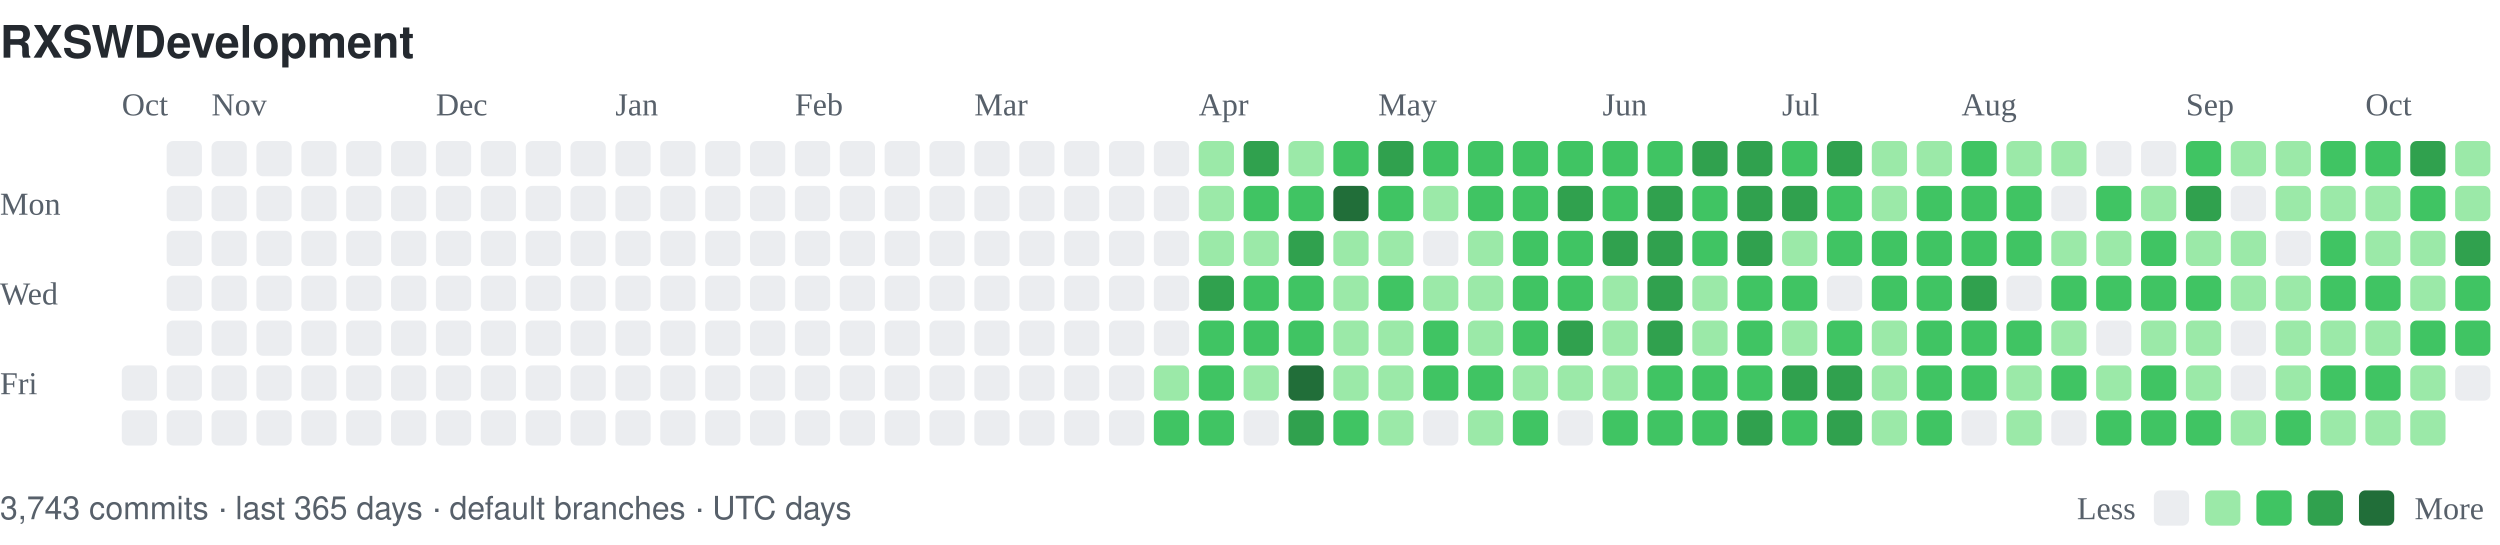
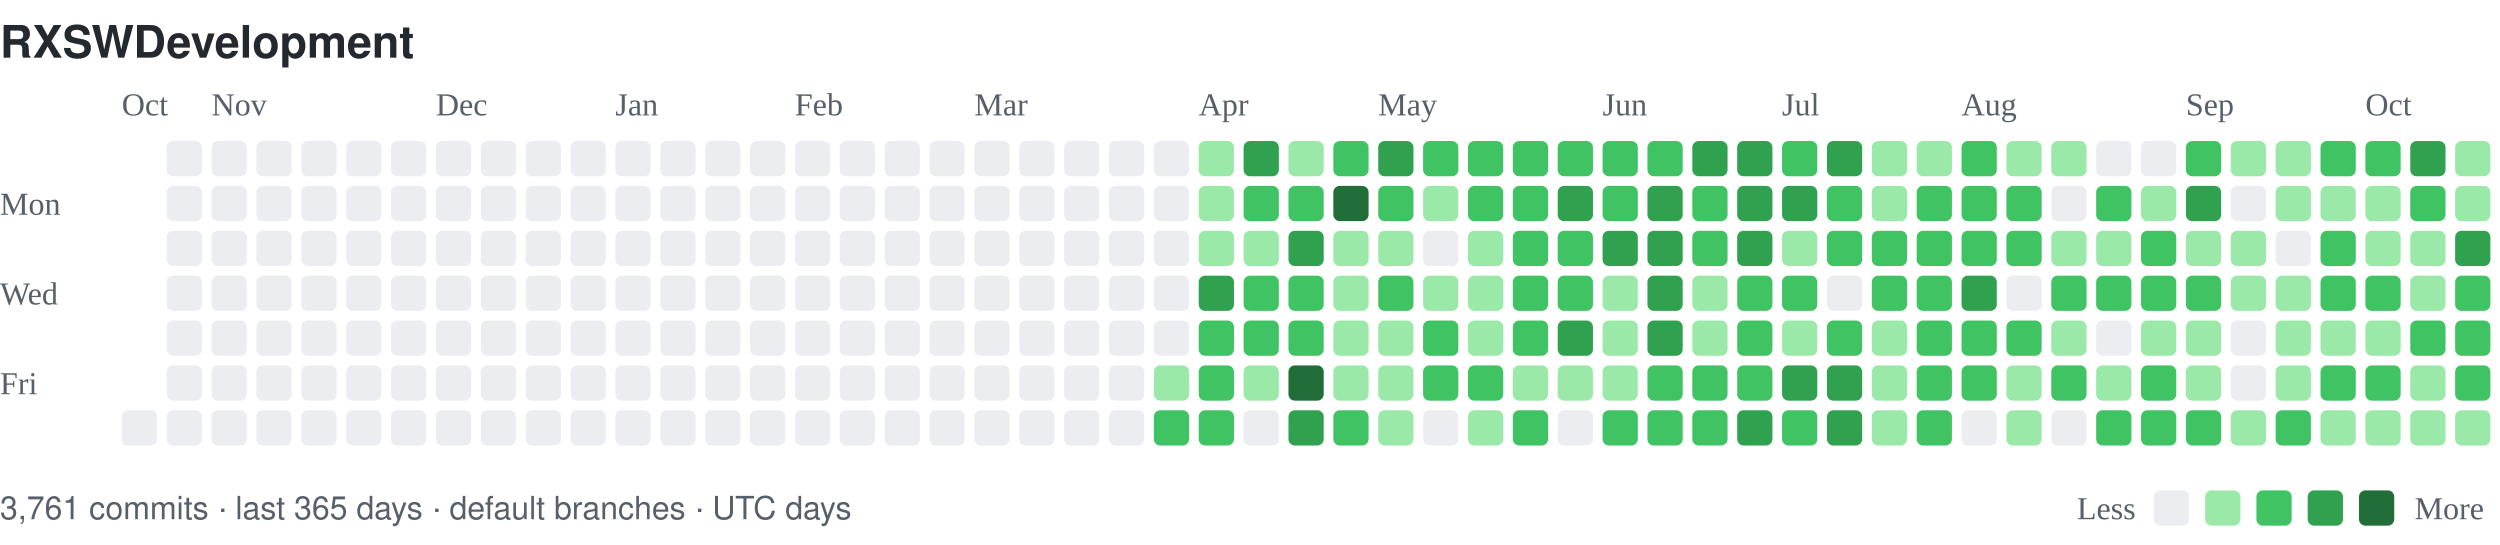
<svg xmlns="http://www.w3.org/2000/svg" width="780" height="170" viewBox="0 0 780 170" role="img">
  <text x="0" y="18" font-size="14" font-weight="600" fill="#24292f" font-family="ui-sans-serif,-apple-system,Segoe UI,Helvetica,Arial,sans-serif">RXSWDevelopment</text>
  <text x="0" y="67" font-size="10" fill="#57606a">Mon</text>
  <text x="0" y="95" font-size="10" fill="#57606a">Wed</text>
  <text x="0" y="123" font-size="10" fill="#57606a">Fri</text>
  <text x="38" y="36" font-size="10" fill="#57606a">Oct</text>
-   <rect x="38" y="114" width="11" height="11" rx="2" fill="#ebedf0" />
  <rect x="38" y="128" width="11" height="11" rx="2" fill="#ebedf0" />
  <rect x="52" y="44" width="11" height="11" rx="2" fill="#ebedf0" />
  <rect x="52" y="58" width="11" height="11" rx="2" fill="#ebedf0" />
  <rect x="52" y="72" width="11" height="11" rx="2" fill="#ebedf0" />
  <rect x="52" y="86" width="11" height="11" rx="2" fill="#ebedf0" />
  <rect x="52" y="100" width="11" height="11" rx="2" fill="#ebedf0" />
  <rect x="52" y="114" width="11" height="11" rx="2" fill="#ebedf0" />
  <rect x="52" y="128" width="11" height="11" rx="2" fill="#ebedf0" />
  <text x="66" y="36" font-size="10" fill="#57606a">Nov</text>
  <rect x="66" y="44" width="11" height="11" rx="2" fill="#ebedf0" />
  <rect x="66" y="58" width="11" height="11" rx="2" fill="#ebedf0" />
  <rect x="66" y="72" width="11" height="11" rx="2" fill="#ebedf0" />
  <rect x="66" y="86" width="11" height="11" rx="2" fill="#ebedf0" />
  <rect x="66" y="100" width="11" height="11" rx="2" fill="#ebedf0" />
  <rect x="66" y="114" width="11" height="11" rx="2" fill="#ebedf0" />
  <rect x="66" y="128" width="11" height="11" rx="2" fill="#ebedf0" />
  <rect x="80" y="44" width="11" height="11" rx="2" fill="#ebedf0" />
  <rect x="80" y="58" width="11" height="11" rx="2" fill="#ebedf0" />
  <rect x="80" y="72" width="11" height="11" rx="2" fill="#ebedf0" />
  <rect x="80" y="86" width="11" height="11" rx="2" fill="#ebedf0" />
  <rect x="80" y="100" width="11" height="11" rx="2" fill="#ebedf0" />
  <rect x="80" y="114" width="11" height="11" rx="2" fill="#ebedf0" />
  <rect x="80" y="128" width="11" height="11" rx="2" fill="#ebedf0" />
  <rect x="94" y="44" width="11" height="11" rx="2" fill="#ebedf0" />
  <rect x="94" y="58" width="11" height="11" rx="2" fill="#ebedf0" />
  <rect x="94" y="72" width="11" height="11" rx="2" fill="#ebedf0" />
  <rect x="94" y="86" width="11" height="11" rx="2" fill="#ebedf0" />
  <rect x="94" y="100" width="11" height="11" rx="2" fill="#ebedf0" />
  <rect x="94" y="114" width="11" height="11" rx="2" fill="#ebedf0" />
  <rect x="94" y="128" width="11" height="11" rx="2" fill="#ebedf0" />
  <rect x="108" y="44" width="11" height="11" rx="2" fill="#ebedf0" />
  <rect x="108" y="58" width="11" height="11" rx="2" fill="#ebedf0" />
  <rect x="108" y="72" width="11" height="11" rx="2" fill="#ebedf0" />
  <rect x="108" y="86" width="11" height="11" rx="2" fill="#ebedf0" />
  <rect x="108" y="100" width="11" height="11" rx="2" fill="#ebedf0" />
  <rect x="108" y="114" width="11" height="11" rx="2" fill="#ebedf0" />
  <rect x="108" y="128" width="11" height="11" rx="2" fill="#ebedf0" />
  <rect x="122" y="44" width="11" height="11" rx="2" fill="#ebedf0" />
  <rect x="122" y="58" width="11" height="11" rx="2" fill="#ebedf0" />
  <rect x="122" y="72" width="11" height="11" rx="2" fill="#ebedf0" />
  <rect x="122" y="86" width="11" height="11" rx="2" fill="#ebedf0" />
  <rect x="122" y="100" width="11" height="11" rx="2" fill="#ebedf0" />
  <rect x="122" y="114" width="11" height="11" rx="2" fill="#ebedf0" />
  <rect x="122" y="128" width="11" height="11" rx="2" fill="#ebedf0" />
  <text x="136" y="36" font-size="10" fill="#57606a">Dec</text>
  <rect x="136" y="44" width="11" height="11" rx="2" fill="#ebedf0" />
  <rect x="136" y="58" width="11" height="11" rx="2" fill="#ebedf0" />
  <rect x="136" y="72" width="11" height="11" rx="2" fill="#ebedf0" />
  <rect x="136" y="86" width="11" height="11" rx="2" fill="#ebedf0" />
  <rect x="136" y="100" width="11" height="11" rx="2" fill="#ebedf0" />
  <rect x="136" y="114" width="11" height="11" rx="2" fill="#ebedf0" />
  <rect x="136" y="128" width="11" height="11" rx="2" fill="#ebedf0" />
  <rect x="150" y="44" width="11" height="11" rx="2" fill="#ebedf0" />
  <rect x="150" y="58" width="11" height="11" rx="2" fill="#ebedf0" />
  <rect x="150" y="72" width="11" height="11" rx="2" fill="#ebedf0" />
  <rect x="150" y="86" width="11" height="11" rx="2" fill="#ebedf0" />
  <rect x="150" y="100" width="11" height="11" rx="2" fill="#ebedf0" />
  <rect x="150" y="114" width="11" height="11" rx="2" fill="#ebedf0" />
  <rect x="150" y="128" width="11" height="11" rx="2" fill="#ebedf0" />
  <rect x="164" y="44" width="11" height="11" rx="2" fill="#ebedf0" />
  <rect x="164" y="58" width="11" height="11" rx="2" fill="#ebedf0" />
  <rect x="164" y="72" width="11" height="11" rx="2" fill="#ebedf0" />
  <rect x="164" y="86" width="11" height="11" rx="2" fill="#ebedf0" />
  <rect x="164" y="100" width="11" height="11" rx="2" fill="#ebedf0" />
  <rect x="164" y="114" width="11" height="11" rx="2" fill="#ebedf0" />
  <rect x="164" y="128" width="11" height="11" rx="2" fill="#ebedf0" />
  <rect x="178" y="44" width="11" height="11" rx="2" fill="#ebedf0" />
  <rect x="178" y="58" width="11" height="11" rx="2" fill="#ebedf0" />
  <rect x="178" y="72" width="11" height="11" rx="2" fill="#ebedf0" />
  <rect x="178" y="86" width="11" height="11" rx="2" fill="#ebedf0" />
  <rect x="178" y="100" width="11" height="11" rx="2" fill="#ebedf0" />
  <rect x="178" y="114" width="11" height="11" rx="2" fill="#ebedf0" />
  <rect x="178" y="128" width="11" height="11" rx="2" fill="#ebedf0" />
  <text x="192" y="36" font-size="10" fill="#57606a">Jan</text>
  <rect x="192" y="44" width="11" height="11" rx="2" fill="#ebedf0" />
  <rect x="192" y="58" width="11" height="11" rx="2" fill="#ebedf0" />
  <rect x="192" y="72" width="11" height="11" rx="2" fill="#ebedf0" />
  <rect x="192" y="86" width="11" height="11" rx="2" fill="#ebedf0" />
  <rect x="192" y="100" width="11" height="11" rx="2" fill="#ebedf0" />
  <rect x="192" y="114" width="11" height="11" rx="2" fill="#ebedf0" />
  <rect x="192" y="128" width="11" height="11" rx="2" fill="#ebedf0" />
  <rect x="206" y="44" width="11" height="11" rx="2" fill="#ebedf0" />
  <rect x="206" y="58" width="11" height="11" rx="2" fill="#ebedf0" />
  <rect x="206" y="72" width="11" height="11" rx="2" fill="#ebedf0" />
  <rect x="206" y="86" width="11" height="11" rx="2" fill="#ebedf0" />
  <rect x="206" y="100" width="11" height="11" rx="2" fill="#ebedf0" />
  <rect x="206" y="114" width="11" height="11" rx="2" fill="#ebedf0" />
  <rect x="206" y="128" width="11" height="11" rx="2" fill="#ebedf0" />
  <rect x="220" y="44" width="11" height="11" rx="2" fill="#ebedf0" />
  <rect x="220" y="58" width="11" height="11" rx="2" fill="#ebedf0" />
  <rect x="220" y="72" width="11" height="11" rx="2" fill="#ebedf0" />
  <rect x="220" y="86" width="11" height="11" rx="2" fill="#ebedf0" />
  <rect x="220" y="100" width="11" height="11" rx="2" fill="#ebedf0" />
  <rect x="220" y="114" width="11" height="11" rx="2" fill="#ebedf0" />
  <rect x="220" y="128" width="11" height="11" rx="2" fill="#ebedf0" />
  <rect x="234" y="44" width="11" height="11" rx="2" fill="#ebedf0" />
  <rect x="234" y="58" width="11" height="11" rx="2" fill="#ebedf0" />
  <rect x="234" y="72" width="11" height="11" rx="2" fill="#ebedf0" />
  <rect x="234" y="86" width="11" height="11" rx="2" fill="#ebedf0" />
  <rect x="234" y="100" width="11" height="11" rx="2" fill="#ebedf0" />
  <rect x="234" y="114" width="11" height="11" rx="2" fill="#ebedf0" />
  <rect x="234" y="128" width="11" height="11" rx="2" fill="#ebedf0" />
  <text x="248" y="36" font-size="10" fill="#57606a">Feb</text>
  <rect x="248" y="44" width="11" height="11" rx="2" fill="#ebedf0" />
  <rect x="248" y="58" width="11" height="11" rx="2" fill="#ebedf0" />
  <rect x="248" y="72" width="11" height="11" rx="2" fill="#ebedf0" />
  <rect x="248" y="86" width="11" height="11" rx="2" fill="#ebedf0" />
  <rect x="248" y="100" width="11" height="11" rx="2" fill="#ebedf0" />
  <rect x="248" y="114" width="11" height="11" rx="2" fill="#ebedf0" />
  <rect x="248" y="128" width="11" height="11" rx="2" fill="#ebedf0" />
  <rect x="262" y="44" width="11" height="11" rx="2" fill="#ebedf0" />
  <rect x="262" y="58" width="11" height="11" rx="2" fill="#ebedf0" />
  <rect x="262" y="72" width="11" height="11" rx="2" fill="#ebedf0" />
  <rect x="262" y="86" width="11" height="11" rx="2" fill="#ebedf0" />
  <rect x="262" y="100" width="11" height="11" rx="2" fill="#ebedf0" />
  <rect x="262" y="114" width="11" height="11" rx="2" fill="#ebedf0" />
  <rect x="262" y="128" width="11" height="11" rx="2" fill="#ebedf0" />
  <rect x="276" y="44" width="11" height="11" rx="2" fill="#ebedf0" />
  <rect x="276" y="58" width="11" height="11" rx="2" fill="#ebedf0" />
  <rect x="276" y="72" width="11" height="11" rx="2" fill="#ebedf0" />
  <rect x="276" y="86" width="11" height="11" rx="2" fill="#ebedf0" />
  <rect x="276" y="100" width="11" height="11" rx="2" fill="#ebedf0" />
  <rect x="276" y="114" width="11" height="11" rx="2" fill="#ebedf0" />
  <rect x="276" y="128" width="11" height="11" rx="2" fill="#ebedf0" />
  <rect x="290" y="44" width="11" height="11" rx="2" fill="#ebedf0" />
  <rect x="290" y="58" width="11" height="11" rx="2" fill="#ebedf0" />
  <rect x="290" y="72" width="11" height="11" rx="2" fill="#ebedf0" />
  <rect x="290" y="86" width="11" height="11" rx="2" fill="#ebedf0" />
  <rect x="290" y="100" width="11" height="11" rx="2" fill="#ebedf0" />
  <rect x="290" y="114" width="11" height="11" rx="2" fill="#ebedf0" />
  <rect x="290" y="128" width="11" height="11" rx="2" fill="#ebedf0" />
  <text x="304" y="36" font-size="10" fill="#57606a">Mar</text>
  <rect x="304" y="44" width="11" height="11" rx="2" fill="#ebedf0" />
  <rect x="304" y="58" width="11" height="11" rx="2" fill="#ebedf0" />
  <rect x="304" y="72" width="11" height="11" rx="2" fill="#ebedf0" />
  <rect x="304" y="86" width="11" height="11" rx="2" fill="#ebedf0" />
  <rect x="304" y="100" width="11" height="11" rx="2" fill="#ebedf0" />
  <rect x="304" y="114" width="11" height="11" rx="2" fill="#ebedf0" />
  <rect x="304" y="128" width="11" height="11" rx="2" fill="#ebedf0" />
  <rect x="318" y="44" width="11" height="11" rx="2" fill="#ebedf0" />
  <rect x="318" y="58" width="11" height="11" rx="2" fill="#ebedf0" />
  <rect x="318" y="72" width="11" height="11" rx="2" fill="#ebedf0" />
  <rect x="318" y="86" width="11" height="11" rx="2" fill="#ebedf0" />
  <rect x="318" y="100" width="11" height="11" rx="2" fill="#ebedf0" />
  <rect x="318" y="114" width="11" height="11" rx="2" fill="#ebedf0" />
  <rect x="318" y="128" width="11" height="11" rx="2" fill="#ebedf0" />
  <rect x="332" y="44" width="11" height="11" rx="2" fill="#ebedf0" />
  <rect x="332" y="58" width="11" height="11" rx="2" fill="#ebedf0" />
  <rect x="332" y="72" width="11" height="11" rx="2" fill="#ebedf0" />
  <rect x="332" y="86" width="11" height="11" rx="2" fill="#ebedf0" />
  <rect x="332" y="100" width="11" height="11" rx="2" fill="#ebedf0" />
  <rect x="332" y="114" width="11" height="11" rx="2" fill="#ebedf0" />
  <rect x="332" y="128" width="11" height="11" rx="2" fill="#ebedf0" />
  <rect x="346" y="44" width="11" height="11" rx="2" fill="#ebedf0" />
  <rect x="346" y="58" width="11" height="11" rx="2" fill="#ebedf0" />
  <rect x="346" y="72" width="11" height="11" rx="2" fill="#ebedf0" />
  <rect x="346" y="86" width="11" height="11" rx="2" fill="#ebedf0" />
  <rect x="346" y="100" width="11" height="11" rx="2" fill="#ebedf0" />
  <rect x="346" y="114" width="11" height="11" rx="2" fill="#ebedf0" />
  <rect x="346" y="128" width="11" height="11" rx="2" fill="#ebedf0" />
  <rect x="360" y="44" width="11" height="11" rx="2" fill="#ebedf0" />
  <rect x="360" y="58" width="11" height="11" rx="2" fill="#ebedf0" />
  <rect x="360" y="72" width="11" height="11" rx="2" fill="#ebedf0" />
  <rect x="360" y="86" width="11" height="11" rx="2" fill="#ebedf0" />
  <rect x="360" y="100" width="11" height="11" rx="2" fill="#ebedf0" />
  <rect x="360" y="114" width="11" height="11" rx="2" fill="#9be9a8" />
  <rect x="360" y="128" width="11" height="11" rx="2" fill="#40c463" />
  <text x="374" y="36" font-size="10" fill="#57606a">Apr</text>
  <rect x="374" y="44" width="11" height="11" rx="2" fill="#9be9a8" />
  <rect x="374" y="58" width="11" height="11" rx="2" fill="#9be9a8" />
  <rect x="374" y="72" width="11" height="11" rx="2" fill="#9be9a8" />
  <rect x="374" y="86" width="11" height="11" rx="2" fill="#30a14e" />
  <rect x="374" y="100" width="11" height="11" rx="2" fill="#40c463" />
  <rect x="374" y="114" width="11" height="11" rx="2" fill="#40c463" />
  <rect x="374" y="128" width="11" height="11" rx="2" fill="#40c463" />
  <rect x="388" y="44" width="11" height="11" rx="2" fill="#30a14e" />
  <rect x="388" y="58" width="11" height="11" rx="2" fill="#40c463" />
  <rect x="388" y="72" width="11" height="11" rx="2" fill="#9be9a8" />
  <rect x="388" y="86" width="11" height="11" rx="2" fill="#40c463" />
  <rect x="388" y="100" width="11" height="11" rx="2" fill="#40c463" />
  <rect x="388" y="114" width="11" height="11" rx="2" fill="#9be9a8" />
  <rect x="388" y="128" width="11" height="11" rx="2" fill="#ebedf0" />
  <rect x="402" y="44" width="11" height="11" rx="2" fill="#9be9a8" />
  <rect x="402" y="58" width="11" height="11" rx="2" fill="#40c463" />
  <rect x="402" y="72" width="11" height="11" rx="2" fill="#30a14e" />
  <rect x="402" y="86" width="11" height="11" rx="2" fill="#40c463" />
  <rect x="402" y="100" width="11" height="11" rx="2" fill="#40c463" />
  <rect x="402" y="114" width="11" height="11" rx="2" fill="#216e39" />
  <rect x="402" y="128" width="11" height="11" rx="2" fill="#30a14e" />
  <rect x="416" y="44" width="11" height="11" rx="2" fill="#40c463" />
  <rect x="416" y="58" width="11" height="11" rx="2" fill="#216e39" />
  <rect x="416" y="72" width="11" height="11" rx="2" fill="#9be9a8" />
  <rect x="416" y="86" width="11" height="11" rx="2" fill="#9be9a8" />
  <rect x="416" y="100" width="11" height="11" rx="2" fill="#9be9a8" />
  <rect x="416" y="114" width="11" height="11" rx="2" fill="#9be9a8" />
  <rect x="416" y="128" width="11" height="11" rx="2" fill="#40c463" />
  <text x="430" y="36" font-size="10" fill="#57606a">May</text>
  <rect x="430" y="44" width="11" height="11" rx="2" fill="#30a14e" />
  <rect x="430" y="58" width="11" height="11" rx="2" fill="#40c463" />
  <rect x="430" y="72" width="11" height="11" rx="2" fill="#9be9a8" />
  <rect x="430" y="86" width="11" height="11" rx="2" fill="#40c463" />
  <rect x="430" y="100" width="11" height="11" rx="2" fill="#9be9a8" />
  <rect x="430" y="114" width="11" height="11" rx="2" fill="#9be9a8" />
  <rect x="430" y="128" width="11" height="11" rx="2" fill="#9be9a8" />
  <rect x="444" y="44" width="11" height="11" rx="2" fill="#40c463" />
  <rect x="444" y="58" width="11" height="11" rx="2" fill="#9be9a8" />
  <rect x="444" y="72" width="11" height="11" rx="2" fill="#ebedf0" />
  <rect x="444" y="86" width="11" height="11" rx="2" fill="#9be9a8" />
  <rect x="444" y="100" width="11" height="11" rx="2" fill="#40c463" />
  <rect x="444" y="114" width="11" height="11" rx="2" fill="#40c463" />
  <rect x="444" y="128" width="11" height="11" rx="2" fill="#ebedf0" />
  <rect x="458" y="44" width="11" height="11" rx="2" fill="#40c463" />
  <rect x="458" y="58" width="11" height="11" rx="2" fill="#40c463" />
  <rect x="458" y="72" width="11" height="11" rx="2" fill="#9be9a8" />
  <rect x="458" y="86" width="11" height="11" rx="2" fill="#9be9a8" />
  <rect x="458" y="100" width="11" height="11" rx="2" fill="#9be9a8" />
  <rect x="458" y="114" width="11" height="11" rx="2" fill="#40c463" />
  <rect x="458" y="128" width="11" height="11" rx="2" fill="#9be9a8" />
  <rect x="472" y="44" width="11" height="11" rx="2" fill="#40c463" />
  <rect x="472" y="58" width="11" height="11" rx="2" fill="#40c463" />
  <rect x="472" y="72" width="11" height="11" rx="2" fill="#40c463" />
  <rect x="472" y="86" width="11" height="11" rx="2" fill="#40c463" />
  <rect x="472" y="100" width="11" height="11" rx="2" fill="#40c463" />
  <rect x="472" y="114" width="11" height="11" rx="2" fill="#9be9a8" />
  <rect x="472" y="128" width="11" height="11" rx="2" fill="#40c463" />
  <rect x="486" y="44" width="11" height="11" rx="2" fill="#40c463" />
  <rect x="486" y="58" width="11" height="11" rx="2" fill="#30a14e" />
  <rect x="486" y="72" width="11" height="11" rx="2" fill="#40c463" />
  <rect x="486" y="86" width="11" height="11" rx="2" fill="#40c463" />
  <rect x="486" y="100" width="11" height="11" rx="2" fill="#30a14e" />
  <rect x="486" y="114" width="11" height="11" rx="2" fill="#9be9a8" />
  <rect x="486" y="128" width="11" height="11" rx="2" fill="#ebedf0" />
  <text x="500" y="36" font-size="10" fill="#57606a">Jun</text>
  <rect x="500" y="44" width="11" height="11" rx="2" fill="#40c463" />
  <rect x="500" y="58" width="11" height="11" rx="2" fill="#40c463" />
  <rect x="500" y="72" width="11" height="11" rx="2" fill="#30a14e" />
  <rect x="500" y="86" width="11" height="11" rx="2" fill="#9be9a8" />
  <rect x="500" y="100" width="11" height="11" rx="2" fill="#9be9a8" />
  <rect x="500" y="114" width="11" height="11" rx="2" fill="#9be9a8" />
  <rect x="500" y="128" width="11" height="11" rx="2" fill="#40c463" />
  <rect x="514" y="44" width="11" height="11" rx="2" fill="#40c463" />
  <rect x="514" y="58" width="11" height="11" rx="2" fill="#30a14e" />
  <rect x="514" y="72" width="11" height="11" rx="2" fill="#30a14e" />
  <rect x="514" y="86" width="11" height="11" rx="2" fill="#30a14e" />
  <rect x="514" y="100" width="11" height="11" rx="2" fill="#30a14e" />
  <rect x="514" y="114" width="11" height="11" rx="2" fill="#40c463" />
  <rect x="514" y="128" width="11" height="11" rx="2" fill="#40c463" />
  <rect x="528" y="44" width="11" height="11" rx="2" fill="#30a14e" />
  <rect x="528" y="58" width="11" height="11" rx="2" fill="#40c463" />
  <rect x="528" y="72" width="11" height="11" rx="2" fill="#40c463" />
  <rect x="528" y="86" width="11" height="11" rx="2" fill="#9be9a8" />
  <rect x="528" y="100" width="11" height="11" rx="2" fill="#9be9a8" />
  <rect x="528" y="114" width="11" height="11" rx="2" fill="#40c463" />
  <rect x="528" y="128" width="11" height="11" rx="2" fill="#40c463" />
  <rect x="542" y="44" width="11" height="11" rx="2" fill="#30a14e" />
  <rect x="542" y="58" width="11" height="11" rx="2" fill="#30a14e" />
  <rect x="542" y="72" width="11" height="11" rx="2" fill="#30a14e" />
  <rect x="542" y="86" width="11" height="11" rx="2" fill="#40c463" />
  <rect x="542" y="100" width="11" height="11" rx="2" fill="#40c463" />
  <rect x="542" y="114" width="11" height="11" rx="2" fill="#40c463" />
  <rect x="542" y="128" width="11" height="11" rx="2" fill="#30a14e" />
  <text x="556" y="36" font-size="10" fill="#57606a">Jul</text>
  <rect x="556" y="44" width="11" height="11" rx="2" fill="#40c463" />
  <rect x="556" y="58" width="11" height="11" rx="2" fill="#30a14e" />
  <rect x="556" y="72" width="11" height="11" rx="2" fill="#9be9a8" />
  <rect x="556" y="86" width="11" height="11" rx="2" fill="#40c463" />
  <rect x="556" y="100" width="11" height="11" rx="2" fill="#9be9a8" />
  <rect x="556" y="114" width="11" height="11" rx="2" fill="#30a14e" />
  <rect x="556" y="128" width="11" height="11" rx="2" fill="#40c463" />
  <rect x="570" y="44" width="11" height="11" rx="2" fill="#30a14e" />
  <rect x="570" y="58" width="11" height="11" rx="2" fill="#40c463" />
  <rect x="570" y="72" width="11" height="11" rx="2" fill="#40c463" />
  <rect x="570" y="86" width="11" height="11" rx="2" fill="#ebedf0" />
  <rect x="570" y="100" width="11" height="11" rx="2" fill="#40c463" />
  <rect x="570" y="114" width="11" height="11" rx="2" fill="#30a14e" />
  <rect x="570" y="128" width="11" height="11" rx="2" fill="#30a14e" />
  <rect x="584" y="44" width="11" height="11" rx="2" fill="#9be9a8" />
  <rect x="584" y="58" width="11" height="11" rx="2" fill="#9be9a8" />
  <rect x="584" y="72" width="11" height="11" rx="2" fill="#40c463" />
  <rect x="584" y="86" width="11" height="11" rx="2" fill="#40c463" />
  <rect x="584" y="100" width="11" height="11" rx="2" fill="#9be9a8" />
  <rect x="584" y="114" width="11" height="11" rx="2" fill="#9be9a8" />
  <rect x="584" y="128" width="11" height="11" rx="2" fill="#9be9a8" />
  <rect x="598" y="44" width="11" height="11" rx="2" fill="#9be9a8" />
  <rect x="598" y="58" width="11" height="11" rx="2" fill="#40c463" />
  <rect x="598" y="72" width="11" height="11" rx="2" fill="#40c463" />
  <rect x="598" y="86" width="11" height="11" rx="2" fill="#40c463" />
  <rect x="598" y="100" width="11" height="11" rx="2" fill="#40c463" />
  <rect x="598" y="114" width="11" height="11" rx="2" fill="#40c463" />
  <rect x="598" y="128" width="11" height="11" rx="2" fill="#40c463" />
  <text x="612" y="36" font-size="10" fill="#57606a">Aug</text>
  <rect x="612" y="44" width="11" height="11" rx="2" fill="#40c463" />
  <rect x="612" y="58" width="11" height="11" rx="2" fill="#40c463" />
  <rect x="612" y="72" width="11" height="11" rx="2" fill="#40c463" />
  <rect x="612" y="86" width="11" height="11" rx="2" fill="#30a14e" />
  <rect x="612" y="100" width="11" height="11" rx="2" fill="#40c463" />
  <rect x="612" y="114" width="11" height="11" rx="2" fill="#40c463" />
  <rect x="612" y="128" width="11" height="11" rx="2" fill="#ebedf0" />
  <rect x="626" y="44" width="11" height="11" rx="2" fill="#9be9a8" />
  <rect x="626" y="58" width="11" height="11" rx="2" fill="#40c463" />
  <rect x="626" y="72" width="11" height="11" rx="2" fill="#40c463" />
  <rect x="626" y="86" width="11" height="11" rx="2" fill="#ebedf0" />
  <rect x="626" y="100" width="11" height="11" rx="2" fill="#40c463" />
  <rect x="626" y="114" width="11" height="11" rx="2" fill="#9be9a8" />
  <rect x="626" y="128" width="11" height="11" rx="2" fill="#9be9a8" />
  <rect x="640" y="44" width="11" height="11" rx="2" fill="#9be9a8" />
  <rect x="640" y="58" width="11" height="11" rx="2" fill="#ebedf0" />
  <rect x="640" y="72" width="11" height="11" rx="2" fill="#9be9a8" />
  <rect x="640" y="86" width="11" height="11" rx="2" fill="#40c463" />
  <rect x="640" y="100" width="11" height="11" rx="2" fill="#9be9a8" />
  <rect x="640" y="114" width="11" height="11" rx="2" fill="#40c463" />
  <rect x="640" y="128" width="11" height="11" rx="2" fill="#ebedf0" />
  <rect x="654" y="44" width="11" height="11" rx="2" fill="#ebedf0" />
  <rect x="654" y="58" width="11" height="11" rx="2" fill="#40c463" />
  <rect x="654" y="72" width="11" height="11" rx="2" fill="#9be9a8" />
  <rect x="654" y="86" width="11" height="11" rx="2" fill="#40c463" />
  <rect x="654" y="100" width="11" height="11" rx="2" fill="#ebedf0" />
  <rect x="654" y="114" width="11" height="11" rx="2" fill="#9be9a8" />
  <rect x="654" y="128" width="11" height="11" rx="2" fill="#40c463" />
  <rect x="668" y="44" width="11" height="11" rx="2" fill="#ebedf0" />
  <rect x="668" y="58" width="11" height="11" rx="2" fill="#9be9a8" />
  <rect x="668" y="72" width="11" height="11" rx="2" fill="#40c463" />
  <rect x="668" y="86" width="11" height="11" rx="2" fill="#40c463" />
  <rect x="668" y="100" width="11" height="11" rx="2" fill="#9be9a8" />
  <rect x="668" y="114" width="11" height="11" rx="2" fill="#40c463" />
  <rect x="668" y="128" width="11" height="11" rx="2" fill="#40c463" />
  <text x="682" y="36" font-size="10" fill="#57606a">Sep</text>
  <rect x="682" y="44" width="11" height="11" rx="2" fill="#40c463" />
  <rect x="682" y="58" width="11" height="11" rx="2" fill="#30a14e" />
  <rect x="682" y="72" width="11" height="11" rx="2" fill="#9be9a8" />
  <rect x="682" y="86" width="11" height="11" rx="2" fill="#40c463" />
  <rect x="682" y="100" width="11" height="11" rx="2" fill="#9be9a8" />
  <rect x="682" y="114" width="11" height="11" rx="2" fill="#9be9a8" />
  <rect x="682" y="128" width="11" height="11" rx="2" fill="#40c463" />
  <rect x="696" y="44" width="11" height="11" rx="2" fill="#9be9a8" />
  <rect x="696" y="58" width="11" height="11" rx="2" fill="#ebedf0" />
  <rect x="696" y="72" width="11" height="11" rx="2" fill="#9be9a8" />
  <rect x="696" y="86" width="11" height="11" rx="2" fill="#9be9a8" />
  <rect x="696" y="100" width="11" height="11" rx="2" fill="#ebedf0" />
  <rect x="696" y="114" width="11" height="11" rx="2" fill="#ebedf0" />
  <rect x="696" y="128" width="11" height="11" rx="2" fill="#9be9a8" />
  <rect x="710" y="44" width="11" height="11" rx="2" fill="#9be9a8" />
  <rect x="710" y="58" width="11" height="11" rx="2" fill="#9be9a8" />
  <rect x="710" y="72" width="11" height="11" rx="2" fill="#ebedf0" />
  <rect x="710" y="86" width="11" height="11" rx="2" fill="#9be9a8" />
  <rect x="710" y="100" width="11" height="11" rx="2" fill="#9be9a8" />
  <rect x="710" y="114" width="11" height="11" rx="2" fill="#9be9a8" />
  <rect x="710" y="128" width="11" height="11" rx="2" fill="#40c463" />
  <rect x="724" y="44" width="11" height="11" rx="2" fill="#40c463" />
  <rect x="724" y="58" width="11" height="11" rx="2" fill="#9be9a8" />
  <rect x="724" y="72" width="11" height="11" rx="2" fill="#40c463" />
  <rect x="724" y="86" width="11" height="11" rx="2" fill="#40c463" />
  <rect x="724" y="100" width="11" height="11" rx="2" fill="#9be9a8" />
  <rect x="724" y="114" width="11" height="11" rx="2" fill="#40c463" />
  <rect x="724" y="128" width="11" height="11" rx="2" fill="#9be9a8" />
  <text x="738" y="36" font-size="10" fill="#57606a">Oct</text>
  <rect x="738" y="44" width="11" height="11" rx="2" fill="#40c463" />
  <rect x="738" y="58" width="11" height="11" rx="2" fill="#9be9a8" />
  <rect x="738" y="72" width="11" height="11" rx="2" fill="#9be9a8" />
  <rect x="738" y="86" width="11" height="11" rx="2" fill="#40c463" />
  <rect x="738" y="100" width="11" height="11" rx="2" fill="#9be9a8" />
  <rect x="738" y="114" width="11" height="11" rx="2" fill="#40c463" />
  <rect x="738" y="128" width="11" height="11" rx="2" fill="#9be9a8" />
  <rect x="752" y="44" width="11" height="11" rx="2" fill="#30a14e" />
  <rect x="752" y="58" width="11" height="11" rx="2" fill="#40c463" />
  <rect x="752" y="72" width="11" height="11" rx="2" fill="#9be9a8" />
  <rect x="752" y="86" width="11" height="11" rx="2" fill="#9be9a8" />
  <rect x="752" y="100" width="11" height="11" rx="2" fill="#40c463" />
  <rect x="752" y="114" width="11" height="11" rx="2" fill="#9be9a8" />
  <rect x="752" y="128" width="11" height="11" rx="2" fill="#9be9a8" />
  <rect x="766" y="44" width="11" height="11" rx="2" fill="#9be9a8" />
  <rect x="766" y="58" width="11" height="11" rx="2" fill="#9be9a8" />
  <rect x="766" y="72" width="11" height="11" rx="2" fill="#30a14e" />
  <rect x="766" y="86" width="11" height="11" rx="2" fill="#40c463" />
  <rect x="766" y="100" width="11" height="11" rx="2" fill="#40c463" />
-   <rect x="766" y="114" width="11" height="11" rx="2" fill="#ebedf0" />
+   <rect x="766" y="114" width="11" height="11" rx="2" fill="#40c463" />
+   <rect x="766" y="128" width="11" height="11" rx="2" fill="#9be9a8" />
  <text x="648" y="162" font-size="10" fill="#57606a">Less</text>
  <rect x="672" y="153" width="11" height="11" rx="2" fill="#ebedf0" />
  <rect x="688" y="153" width="11" height="11" rx="2" fill="#9be9a8" />
  <rect x="704" y="153" width="11" height="11" rx="2" fill="#40c463" />
  <rect x="720" y="153" width="11" height="11" rx="2" fill="#30a14e" />
  <rect x="736" y="153" width="11" height="11" rx="2" fill="#216e39" />
  <text x="775" y="162" font-size="10" fill="#57606a" text-anchor="end">More</text>
-   <text x="0" y="162" font-size="10" fill="#57606a" font-family="ui-sans-serif,-apple-system,Segoe UI,Helvetica,Arial,sans-serif">3,743 commits · last 365 days · default branches · UTC days</text>
+   <text x="0" y="162" font-size="10" fill="#57606a" font-family="ui-sans-serif,-apple-system,Segoe UI,Helvetica,Arial,sans-serif">3,761 commits · last 365 days · default branches · UTC days</text>
</svg>
